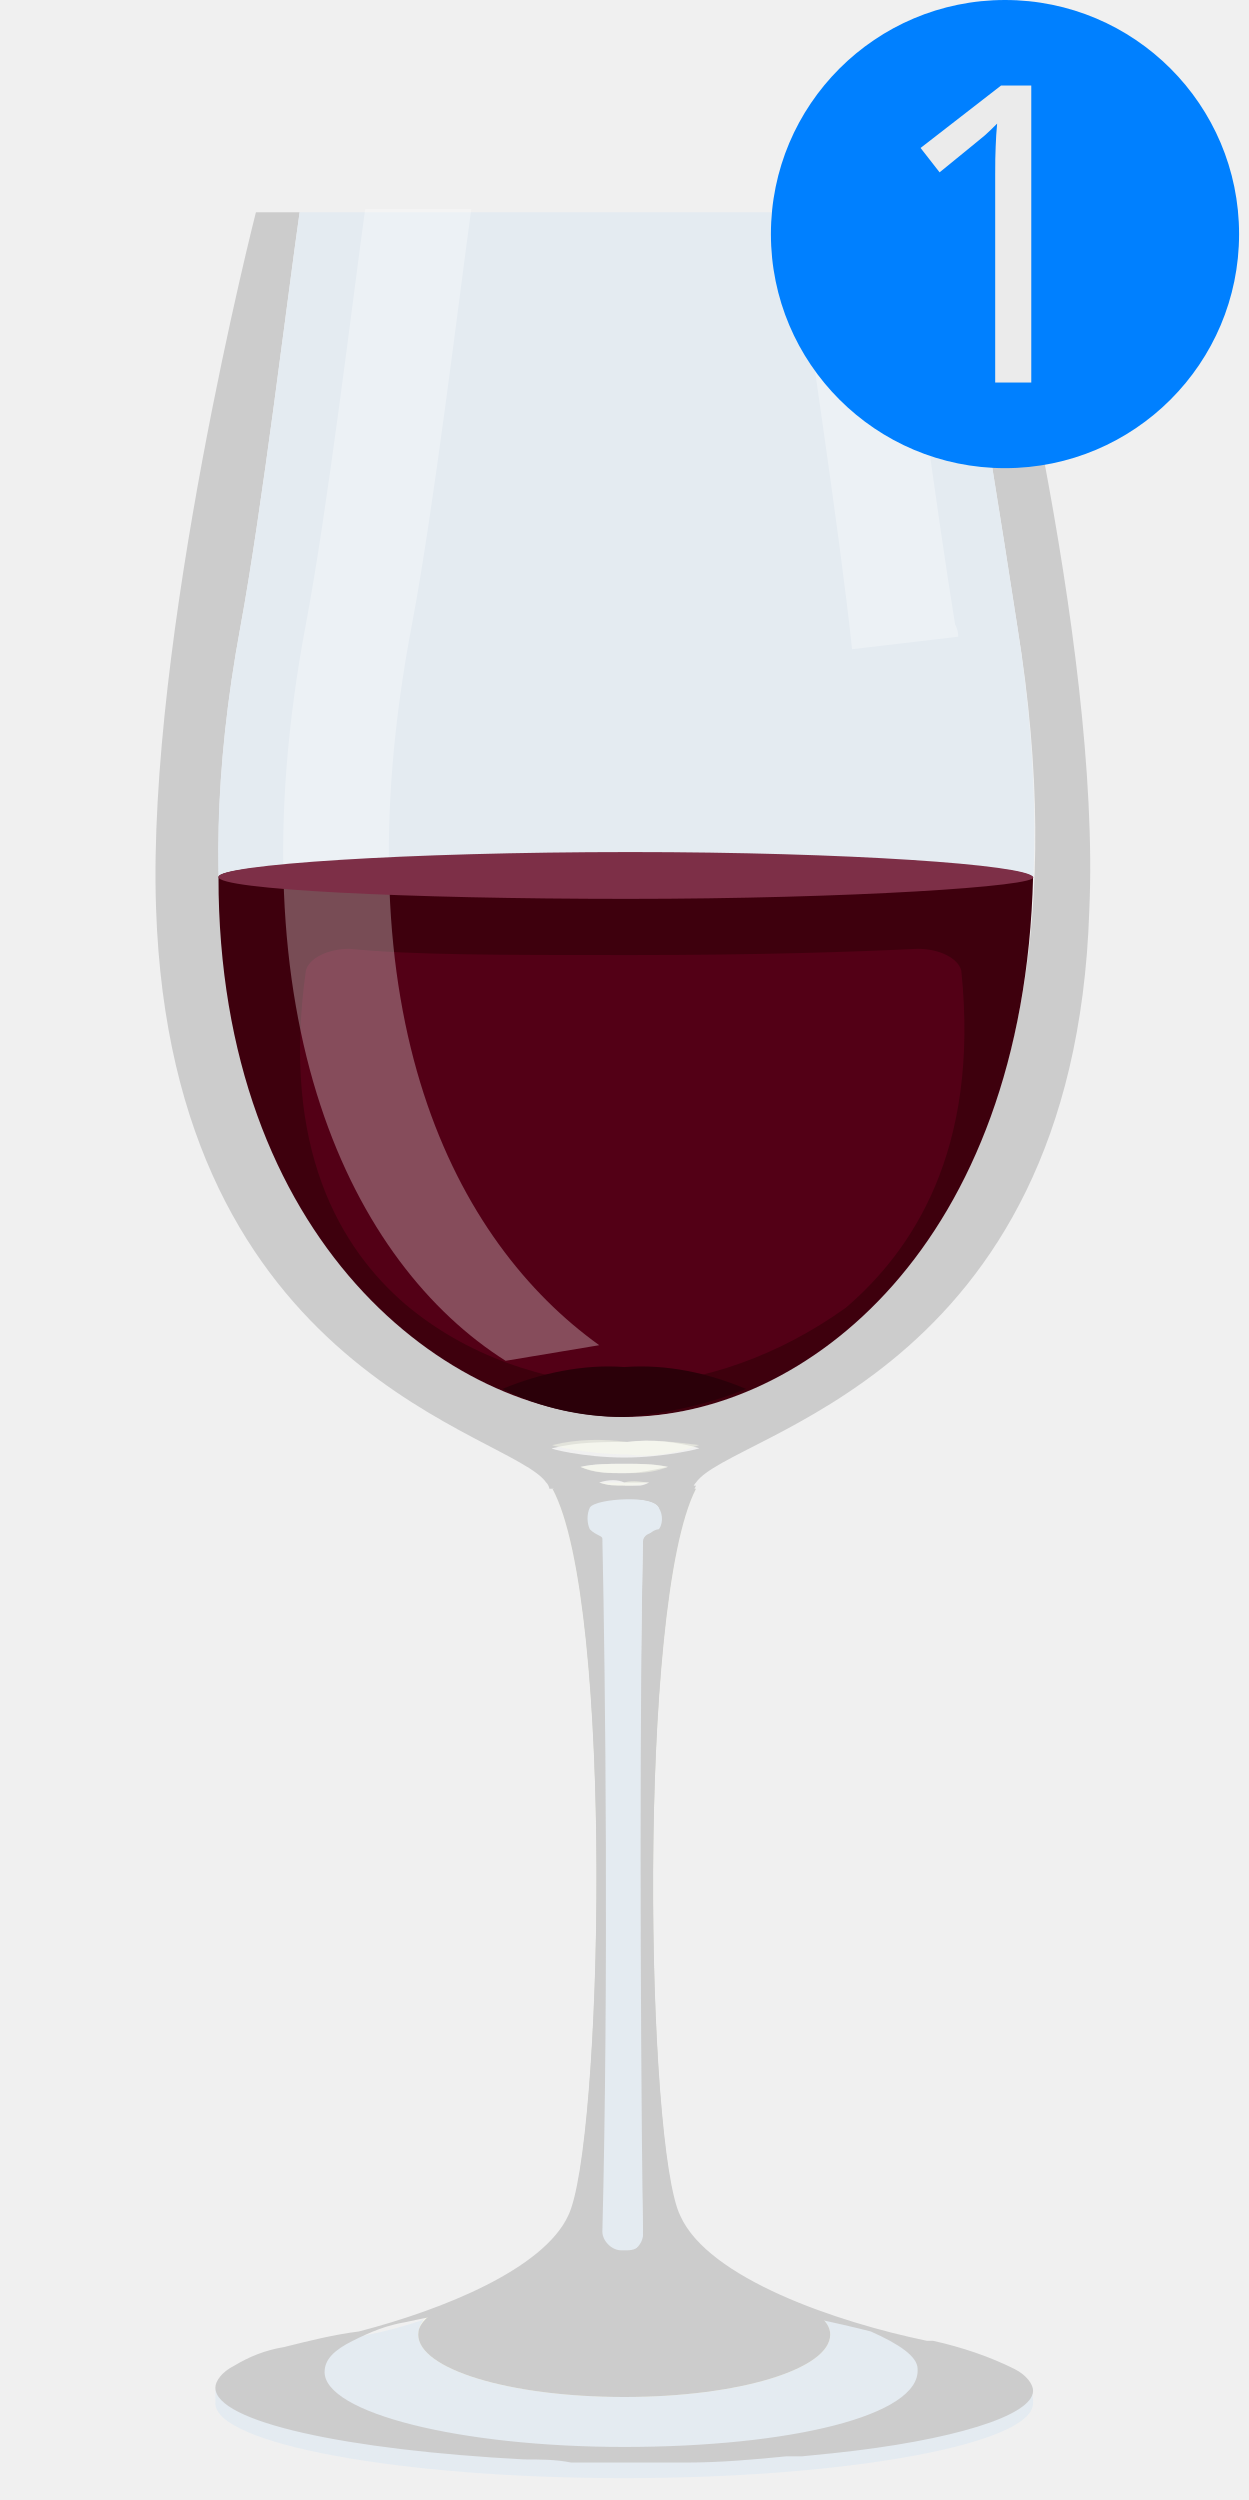
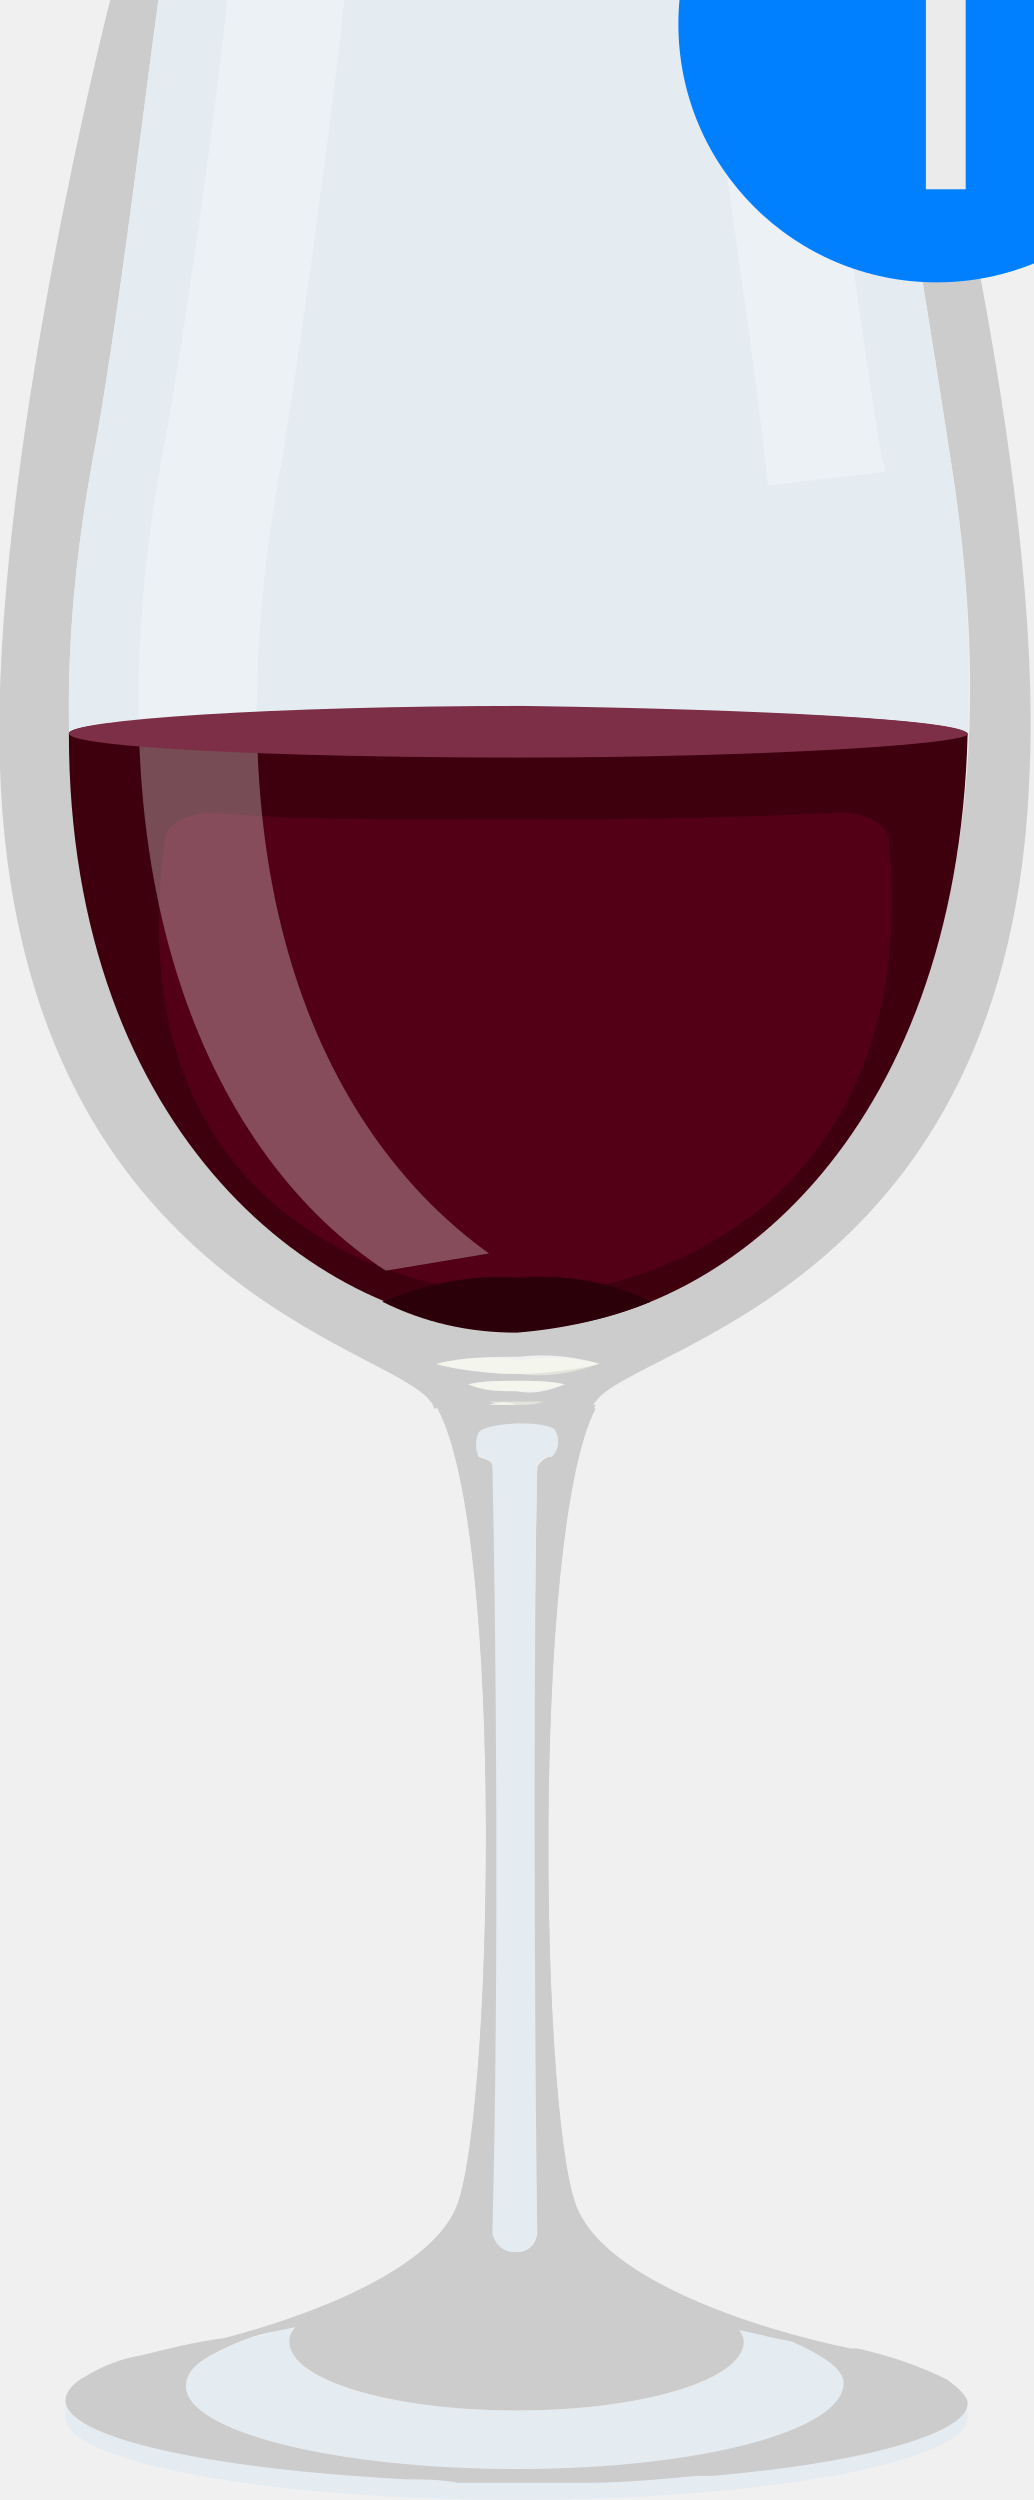
- <svg xmlns="http://www.w3.org/2000/svg" version="1.1" id="Layer_1" x="0px" y="0px" viewBox="0 0 40 80.1" style="enable-background:new 0 0 40 80.1;" xml:space="preserve">
+ <svg xmlns="http://www.w3.org/2000/svg" version="1.1" id="Layer_1" x="0px" y="0px" viewBox="0 0 30 72.6" style="enable-background:new 0 0 30 72.6;" xml:space="preserve">
  <style type="text/css">
	.st0{fill:#E4EBF1;}
	.st1{fill:#F8F9E9;}
	.st2{fill:#CCCCCC;}
	.st3{opacity:0.5;fill:#F8F9E9;enable-background:new    ;}
	.st4{fill:#3E000D;}
	.st5{fill:#530016;}
	.st6{fill:#2B0009;}
	.st7{opacity:0.3;fill:#FFFFFF;enable-background:new    ;}
	.st8{fill:#7D2F47;}
	.st9{fill:#0080FF;}
	.st10{fill:#EBEBEB;}
	.st11{font-family:'SegoeUI-Bold';}
	.st12{font-size:13.335px;}
</style>
  <g id="Layer_2_1_">
    <g id="Layer_1-2">
-       <path class="st0" d="M33.1,77c0,1.3-5.9,2.4-13.1,2.4S6.9,78.3,6.9,77c0-0.1,0-0.3,0-0.4c0.4-0.7,2-1.2,4.9-1.8    c2.2-0.4,4.3-1.7,7.2-1.7c6.6,0,10.8,2.4,14,3.4C33.1,76.7,33.1,76.9,33.1,77z" />
-       <path class="st1" d="M25.6,73.8L25.6,73.8l-0.3-0.1l0,0c-1.6-0.7-3-1.6-3.5-2.6c-1.1-2.2-1.4-19.7,0.5-23.4h-4.6    c2,3.7,1.6,21.2,0.5,23.4c-0.5,0.9-1.6,1.8-3,2.4c-0.4,0.2-0.8,0.4-1.2,0.5c-0.4,0.2-0.6,0.5-0.6,0.8c0,1.1,2.9,2,6.6,2    s6.6-0.9,6.6-2C26.6,74.4,26.2,74.1,25.6,73.8z M18.9,49c-0.1-0.2-0.1-0.5,0-0.7c0.2-0.3,2.1-0.4,2.3,0c0.1,0.3,0,0.7-0.1,0.7    c-0.1,0-0.3,0.1-0.4,0.3c-0.1,4.6-0.2,14.3,0,22.2c0,0.3-0.2,0.6-0.6,0.6c0,0,0,0,0,0h-0.2c-0.3,0-0.6-0.3-0.6-0.6c0,0,0,0,0,0    c0.2-7.9,0.1-17.6,0-22.2C19.3,49.2,19.1,49.2,18.9,49z" />
-       <path class="st2" d="M31.7,6.8h-1.4c0.4,1.7,1.1,5.5,2.3,13.3c3,18.5-6.5,25.3-12.5,25.3S4.3,38.5,7.7,20.1    C8.4,16.3,9.2,9.6,9.6,6.8H8.2c0,0-3.5,13.7-3.2,22.3c0.5,15,11.4,16.8,12.5,18.4c0.1,0.1,0.1,0.2,0.1,0.2h4.6    c0-0.1,0.1-0.2,0.1-0.2c1.1-1.6,12.1-3.3,12.6-18.3C35.3,20.5,31.7,6.8,31.7,6.8z M20,47.6c-0.3,0-0.5,0-0.8-0.1    c0.3-0.1,0.6-0.1,0.8,0c0.3,0,0.5,0,0.8,0C20.6,47.6,20.3,47.7,20,47.6z M20,47.2c-0.5,0-0.9,0-1.4-0.2c0.4-0.1,0.9-0.1,1.4-0.1    c0.5,0,0.9,0,1.4,0.1C20.9,47.1,20.5,47.2,20,47.2z M20,46.7c-1.3,0-2.5-0.3-2.3-0.3c0.8-0.2,1.6-0.2,2.4-0.2    c0.8-0.1,1.6,0,2.3,0.2C22.5,46.4,21.3,46.7,20,46.7z" />
-       <path class="st2" d="M32.5,75.9c-0.8-0.4-1.7-0.7-2.6-0.9l-0.2,0c-2.9-0.6-7-2-7.9-4c-1.1-2.2-1.4-19.7,0.5-23.4h-4.6    c2,3.7,1.6,21.2,0.5,23.4c-0.8,1.7-4,3-6.7,3.7l0,0c-0.8,0.1-1.6,0.3-2.4,0.5H9.1c-0.6,0.1-1.1,0.3-1.6,0.6    c-0.4,0.2-0.6,0.5-0.6,0.7c0,1.1,4.2,2,9.9,2.3c0.5,0,1,0,1.5,0.1c0.5,0,1.1,0,1.7,0h1.4H22c1.1,0,2.2-0.1,3.2-0.2l0.5,0l1-0.1    c3.8-0.4,6.4-1.2,6.4-2C33.1,76.4,32.9,76.1,32.5,75.9z M18.8,49c-0.1-0.2-0.1-0.5,0-0.7c0.2-0.3,2.1-0.4,2.3,0    c0.1,0.3,0,0.7-0.1,0.7c-0.1,0-0.3,0.1-0.4,0.3c-0.1,4.6-0.2,14.3,0,22.2c0,0.3-0.2,0.6-0.6,0.6c0,0,0,0,0,0h-0.2    c-0.3,0-0.6-0.3-0.6-0.6c0,0,0,0,0,0c0.2-7.9,0.1-17.6,0-22.2C19.3,49.2,19.1,49.2,18.8,49L18.8,49z M20,78.4    c-5.3,0-9.6-1.1-9.6-2.4c0-0.4,0.3-0.7,0.9-1c0.6-0.3,1.1-0.5,1.7-0.6c2.3-0.5,4.6-0.8,6.9-0.7c2.6-0.1,5.1,0.3,7.6,0.9l0,0    l0.4,0.1l0,0c0.9,0.4,1.5,0.8,1.5,1.2C29.5,77.4,25.3,78.4,20,78.4z" />
-       <path class="st3" d="M22.4,46.3c-0.8,0.3-1.6,0.4-2.3,0.3c-1.3,0-2.5-0.3-2.4-0.3c0.8-0.2,1.6-0.2,2.4-0.1    C20.8,46.1,21.6,46.2,22.4,46.3z M20,46.9c-0.5,0-0.9,0-1.4,0.1c0.4,0.2,0.9,0.2,1.4,0.2c0.5,0,0.9,0,1.4-0.2    C21,46.9,20.5,46.9,20,46.9z M20,47.5c-0.3,0-0.5,0-0.8,0c0.3,0.1,0.5,0.1,0.8,0.1c0.3,0,0.5,0,0.8-0.1    C20.6,47.5,20.3,47.4,20,47.5z" />
-       <path class="st0" d="M20,45.4c-6.1,0-15.7-6.9-12.3-25.3C8.4,16.3,9.2,9.6,9.6,6.8h20.7c0.4,1.7,1.1,5.5,2.3,13.3    C35.5,38.6,26.1,45.4,20,45.4z" />
-       <path class="st0" d="M21.1,48.3c-0.2-0.4-2.1-0.4-2.3,0c-0.1,0.2-0.1,0.5,0,0.7c0.2,0.1,0.4,0.2,0.4,0.4c0.1,4.6,0.2,14.2,0,22.2    c0,0.3,0.3,0.6,0.6,0.6c0,0,0,0,0,0H20c0.3,0,0.6-0.3,0.6-0.6c0,0,0,0,0,0c-0.1-7.9-0.1-17.6,0-22.2c0-0.2,0.2-0.3,0.4-0.3    C21.2,49,21.3,48.6,21.1,48.3z" />
-       <path class="st2" d="M25.6,73.8L25.6,73.8l-0.3-0.1l0,0c-1.6-0.7-3-1.6-3.5-2.6c-1.1-2.2-1.4-19.7,0.5-23.4h-4.6    c2,3.7,1.6,21.2,0.5,23.4c-0.5,0.9-1.6,1.8-3,2.4c-0.4,0.1-0.8,0.3-1.2,0.5c-0.4,0.3-0.6,0.5-0.6,0.8c0,1.1,2.9,2,6.6,2    s6.6-0.9,6.6-2C26.6,74.4,26.2,74.1,25.6,73.8z M18.9,49c-0.1-0.2-0.1-0.5,0-0.7c0.2-0.3,2.1-0.4,2.3,0c0.1,0.3,0,0.7-0.1,0.7    c-0.1,0-0.3,0.1-0.4,0.3c-0.1,4.6-0.2,14.3,0,22.2c0,0.3-0.2,0.6-0.6,0.6c0,0,0,0,0,0h-0.2c-0.3,0-0.6-0.3-0.6-0.6c0,0,0,0,0,0    c0.2-7.9,0.1-17.6,0-22.2C19.3,49.2,19.1,49.2,18.9,49z" />
-       <path class="st4" d="M20,45.4c-5.6,0-13-5.6-13-17.3c0-0.4,6.1-0.7,13.2-0.7c7,0,12.5,0.3,12.9,0.7C32.8,39.9,25.8,45.4,20,45.4z" />
-       <path class="st5" d="M20,44.4c-2.6-0.1-5.1-1-7-2.6c-2.1-1.8-4-5-3.2-10.7c0.1-0.4,0.7-0.7,1.4-0.7c2,0.2,4.8,0.2,9,0.2    s7.1-0.1,9.2-0.2c0.7,0,1.3,0.3,1.4,0.7c0.6,5.8-1.6,9-3.7,10.8C25,43.4,22.6,44.3,20,44.4z" />
-       <path class="st6" d="M23.9,44.5c-1.2,0.5-2.6,0.8-3.9,0.9c-1.4,0-2.7-0.3-3.9-0.9c1.2-0.5,2.6-0.8,3.9-0.7    C21.4,43.7,22.7,44,23.9,44.5z" />
-       <path class="st7" d="M16.2,43.6l3-0.5c-4.6-3.3-8.4-10.5-6-23.1c0.7-3.7,1.5-10.4,1.9-13.3h-3.4c-0.4,2.9-1.2,9.6-1.9,13.3    C7.4,32.7,11.3,40.5,16.2,43.6z" />
-       <path class="st7" d="M27.3,20.8l3.4-0.4c0-0.1,0-0.2-0.1-0.4C30,16.3,29.1,9.6,28.8,6.8h-3.4C25.8,9.9,26.9,17,27.3,20.8z" />
-       <path class="st8" d="M33.1,28.1c0.2,0.3-5.9,0.7-13,0.7S7,28.5,7,28.1s6-0.8,13.2-0.8C27.1,27.3,32.9,27.7,33.1,28.1z" />
+       <path class="st0" d="M28.1,70.2c0,1.3-5.9,2.4-13.1,2.4S1.9,71.5,1.9,70.2c0-0.1,0-0.3,0-0.4c0.4-0.7,2-1.2,4.9-1.8    c2.2-0.4,4.3-1.7,7.2-1.7c6.6,0,10.8,2.4,14,3.4C28.1,69.9,28.1,70.1,28.1,70.2z" />
+       <path class="st1" d="M20.6,67L20.6,67l-0.3-0.1l0,0c-1.6-0.7-3-1.6-3.5-2.6c-1.1-2.2-1.4-19.7,0.5-23.4h-4.6    c2,3.7,1.6,21.2,0.5,23.4c-0.5,0.9-1.6,1.8-3,2.4c-0.4,0.2-0.8,0.4-1.2,0.5c-0.4,0.2-0.6,0.5-0.6,0.8c0,1.1,2.9,2,6.6,2    s6.6-0.9,6.6-2C21.6,67.7,21.2,67.3,20.6,67z M13.9,42.3c-0.1-0.2-0.1-0.5,0-0.7c0.2-0.3,2.1-0.4,2.3,0c0.1,0.3,0,0.7-0.1,0.7    s-0.3,0.1-0.4,0.3c-0.1,4.6-0.2,14.3,0,22.2c0,0.3-0.2,0.6-0.6,0.6c0,0,0,0,0,0h-0.2c-0.3,0-0.6-0.3-0.6-0.6c0,0,0,0,0,0    c0.2-7.9,0.1-17.6,0-22.2C14.3,42.4,14.1,42.4,13.9,42.3z" />
+       <path class="st2" d="M26.7,0h-1.4c0.4,1.7,1.1,5.5,2.3,13.3c3,18.5-6.5,25.3-12.5,25.3S-0.7,31.8,2.7,13.3C3.4,9.6,4.2,2.9,4.6,0    H3.2c0,0-3.5,13.7-3.2,22.3c0.5,15,11.4,16.8,12.5,18.4c0.1,0.1,0.1,0.2,0.1,0.2h4.6c0-0.1,0.1-0.2,0.1-0.2    c1.1-1.6,12.1-3.3,12.6-18.3C30.3,13.7,26.7,0,26.7,0z M15,40.9c-0.3,0-0.5,0-0.8-0.1c0.3-0.1,0.6-0.1,0.8,0c0.3,0,0.5,0,0.8,0    C15.6,40.9,15.3,40.9,15,40.9z M15,40.4c-0.5,0-0.9,0-1.4-0.2c0.4-0.1,0.9-0.1,1.4-0.1c0.5,0,0.9,0,1.4,0.1    C15.9,40.4,15.5,40.5,15,40.4z M15,39.9c-1.3,0-2.5-0.3-2.3-0.3c0.8-0.2,1.6-0.2,2.4-0.2c0.8-0.1,1.6,0,2.3,0.2    C17.5,39.6,16.3,39.9,15,39.9z" />
+       <path class="st2" d="M27.5,69.1c-0.8-0.4-1.7-0.7-2.6-0.9l-0.2,0c-2.9-0.6-7-2-7.9-4c-1.1-2.2-1.4-19.7,0.5-23.4h-4.6    c2,3.7,1.6,21.2,0.5,23.4c-0.8,1.7-4,3-6.7,3.7l0,0c-0.8,0.1-1.6,0.3-2.4,0.5H4.1c-0.6,0.1-1.1,0.3-1.6,0.6    c-0.4,0.2-0.6,0.5-0.6,0.7c0,1.1,4.2,2,9.9,2.3c0.5,0,1,0,1.5,0.1c0.5,0,1.1,0,1.7,0h1.4H17c1.1,0,2.2-0.1,3.2-0.2l0.5,0l1-0.1    c3.8-0.4,6.4-1.2,6.4-2C28.1,69.6,27.9,69.4,27.5,69.1z M13.8,42.3c-0.1-0.2-0.1-0.5,0-0.7c0.2-0.3,2.1-0.4,2.3,0    c0.1,0.3,0,0.7-0.1,0.7s-0.3,0.1-0.4,0.3c-0.1,4.6-0.2,14.3,0,22.2c0,0.3-0.2,0.6-0.6,0.6c0,0,0,0,0,0h-0.2    c-0.3,0-0.6-0.3-0.6-0.6c0,0,0,0,0,0c0.2-7.9,0.1-17.6,0-22.2C14.3,42.4,14.1,42.4,13.8,42.3L13.8,42.3z M15,71.7    c-5.3,0-9.6-1.1-9.6-2.4c0-0.4,0.3-0.7,0.9-1c0.6-0.3,1.1-0.5,1.7-0.6c2.3-0.5,4.6-0.8,6.9-0.7c2.6-0.1,5.1,0.3,7.6,0.9l0,0L23,68    l0,0c0.9,0.4,1.5,0.8,1.5,1.2C24.5,70.6,20.3,71.7,15,71.7z" />
+       <path class="st3" d="M17.4,39.6c-0.8,0.3-1.6,0.4-2.3,0.3c-1.3,0-2.5-0.3-2.4-0.3c0.8-0.2,1.6-0.2,2.4-0.1    C15.8,39.4,16.6,39.4,17.4,39.6z M15,40.1c-0.5,0-0.9,0-1.4,0.1c0.4,0.2,0.9,0.2,1.4,0.2c0.5,0,0.9,0,1.4-0.2    C16,40.1,15.5,40.1,15,40.1z M15,40.7c-0.3,0-0.5,0-0.8,0c0.3,0.1,0.5,0.1,0.8,0.1c0.3,0,0.5,0,0.8-0.1    C15.6,40.7,15.3,40.7,15,40.7z" />
+       <path class="st0" d="M15,38.6C9,38.6-0.7,31.8,2.7,13.3C3.4,9.6,4.2,2.9,4.6,0h20.7c0.4,1.7,1.1,5.5,2.3,13.3    C30.5,31.8,21.1,38.6,15,38.6z" />
+       <path class="st0" d="M16.1,41.5c-0.2-0.4-2.1-0.4-2.3,0c-0.1,0.2-0.1,0.5,0,0.7c0.2,0.1,0.4,0.2,0.4,0.4c0.1,4.6,0.2,14.2,0,22.2    c0,0.3,0.3,0.6,0.6,0.6c0,0,0,0,0,0H15c0.3,0,0.6-0.3,0.6-0.6c0,0,0,0,0,0c-0.1-7.9-0.1-17.6,0-22.2c0-0.2,0.2-0.3,0.4-0.3    C16.2,42.2,16.3,41.8,16.1,41.5z" />
+       <path class="st2" d="M20.6,67L20.6,67l-0.3-0.1l0,0c-1.6-0.7-3-1.6-3.5-2.6c-1.1-2.2-1.4-19.7,0.5-23.4h-4.6    c2,3.7,1.6,21.2,0.5,23.4c-0.5,0.9-1.6,1.8-3,2.4C9.8,66.8,9.4,67,9,67.2c-0.4,0.3-0.6,0.5-0.6,0.8c0,1.1,2.9,2,6.6,2    s6.6-0.9,6.6-2C21.6,67.7,21.2,67.3,20.6,67z M13.9,42.3c-0.1-0.2-0.1-0.5,0-0.7c0.2-0.3,2.1-0.4,2.3,0c0.1,0.3,0,0.7-0.1,0.7    s-0.3,0.1-0.4,0.3c-0.1,4.6-0.2,14.3,0,22.2c0,0.3-0.2,0.6-0.6,0.6c0,0,0,0,0,0h-0.2c-0.3,0-0.6-0.3-0.6-0.6c0,0,0,0,0,0    c0.2-7.9,0.1-17.6,0-22.2C14.3,42.4,14.1,42.4,13.9,42.3z" />
+       <path class="st4" d="M15,38.6C9.4,38.6,2,33,2,21.3c0-0.4,6.1-0.7,13.2-0.7c7,0,12.5,0.3,12.9,0.7C27.8,33.1,20.8,38.6,15,38.6z" />
+       <path class="st5" d="M15,37.6c-2.6-0.1-5.1-1-7-2.6c-2.1-1.8-4-5-3.2-10.7c0.1-0.4,0.7-0.7,1.4-0.7c2,0.2,4.8,0.2,9,0.2    s7.1-0.1,9.2-0.2c0.7,0,1.3,0.3,1.4,0.7c0.6,5.8-1.6,9-3.7,10.8C20,36.7,17.6,37.6,15,37.6z" />
+       <path class="st6" d="M18.9,37.8c-1.2,0.5-2.6,0.8-3.9,0.9c-1.4,0-2.7-0.3-3.9-0.9c1.2-0.5,2.6-0.8,3.9-0.7    C16.4,37,17.7,37.2,18.9,37.8z" />
+       <path class="st7" d="M11.2,36.9l3-0.5c-4.6-3.3-8.4-10.5-6-23.1C8.8,9.6,9.7,2.9,10,0H6.6C6.3,2.9,5.4,9.6,4.7,13.3    C2.4,25.9,6.3,33.7,11.2,36.9z" />
+       <path class="st7" d="M22.3,14.1l3.4-0.4c0-0.1,0-0.2-0.1-0.4C25,9.6,24.1,2.9,23.8,0h-3.4C20.8,3.2,21.9,10.2,22.3,14.1z" />
+       <path class="st8" d="M28.1,21.3c0.2,0.3-5.9,0.7-13,0.7S2,21.7,2,21.3c0-0.4,6-0.8,13.2-0.8C22.1,20.6,27.9,20.9,28.1,21.3z" />
    </g>
  </g>
  <g>
-     <circle id="path1269" class="st9" cx="32.2" cy="7.5" r="7.5" />
-     <text transform="matrix(1 0 0 1 28.3077 12.2563)" class="st10 st11 st12">1</text>
+     <circle id="path1269" class="st9" cx="27.2" cy="0.7" r="7.5" />
+     <text transform="matrix(1 0 0 1 23.3093 5.4972)" class="st10 st11 st12">1</text>
  </g>
</svg>
